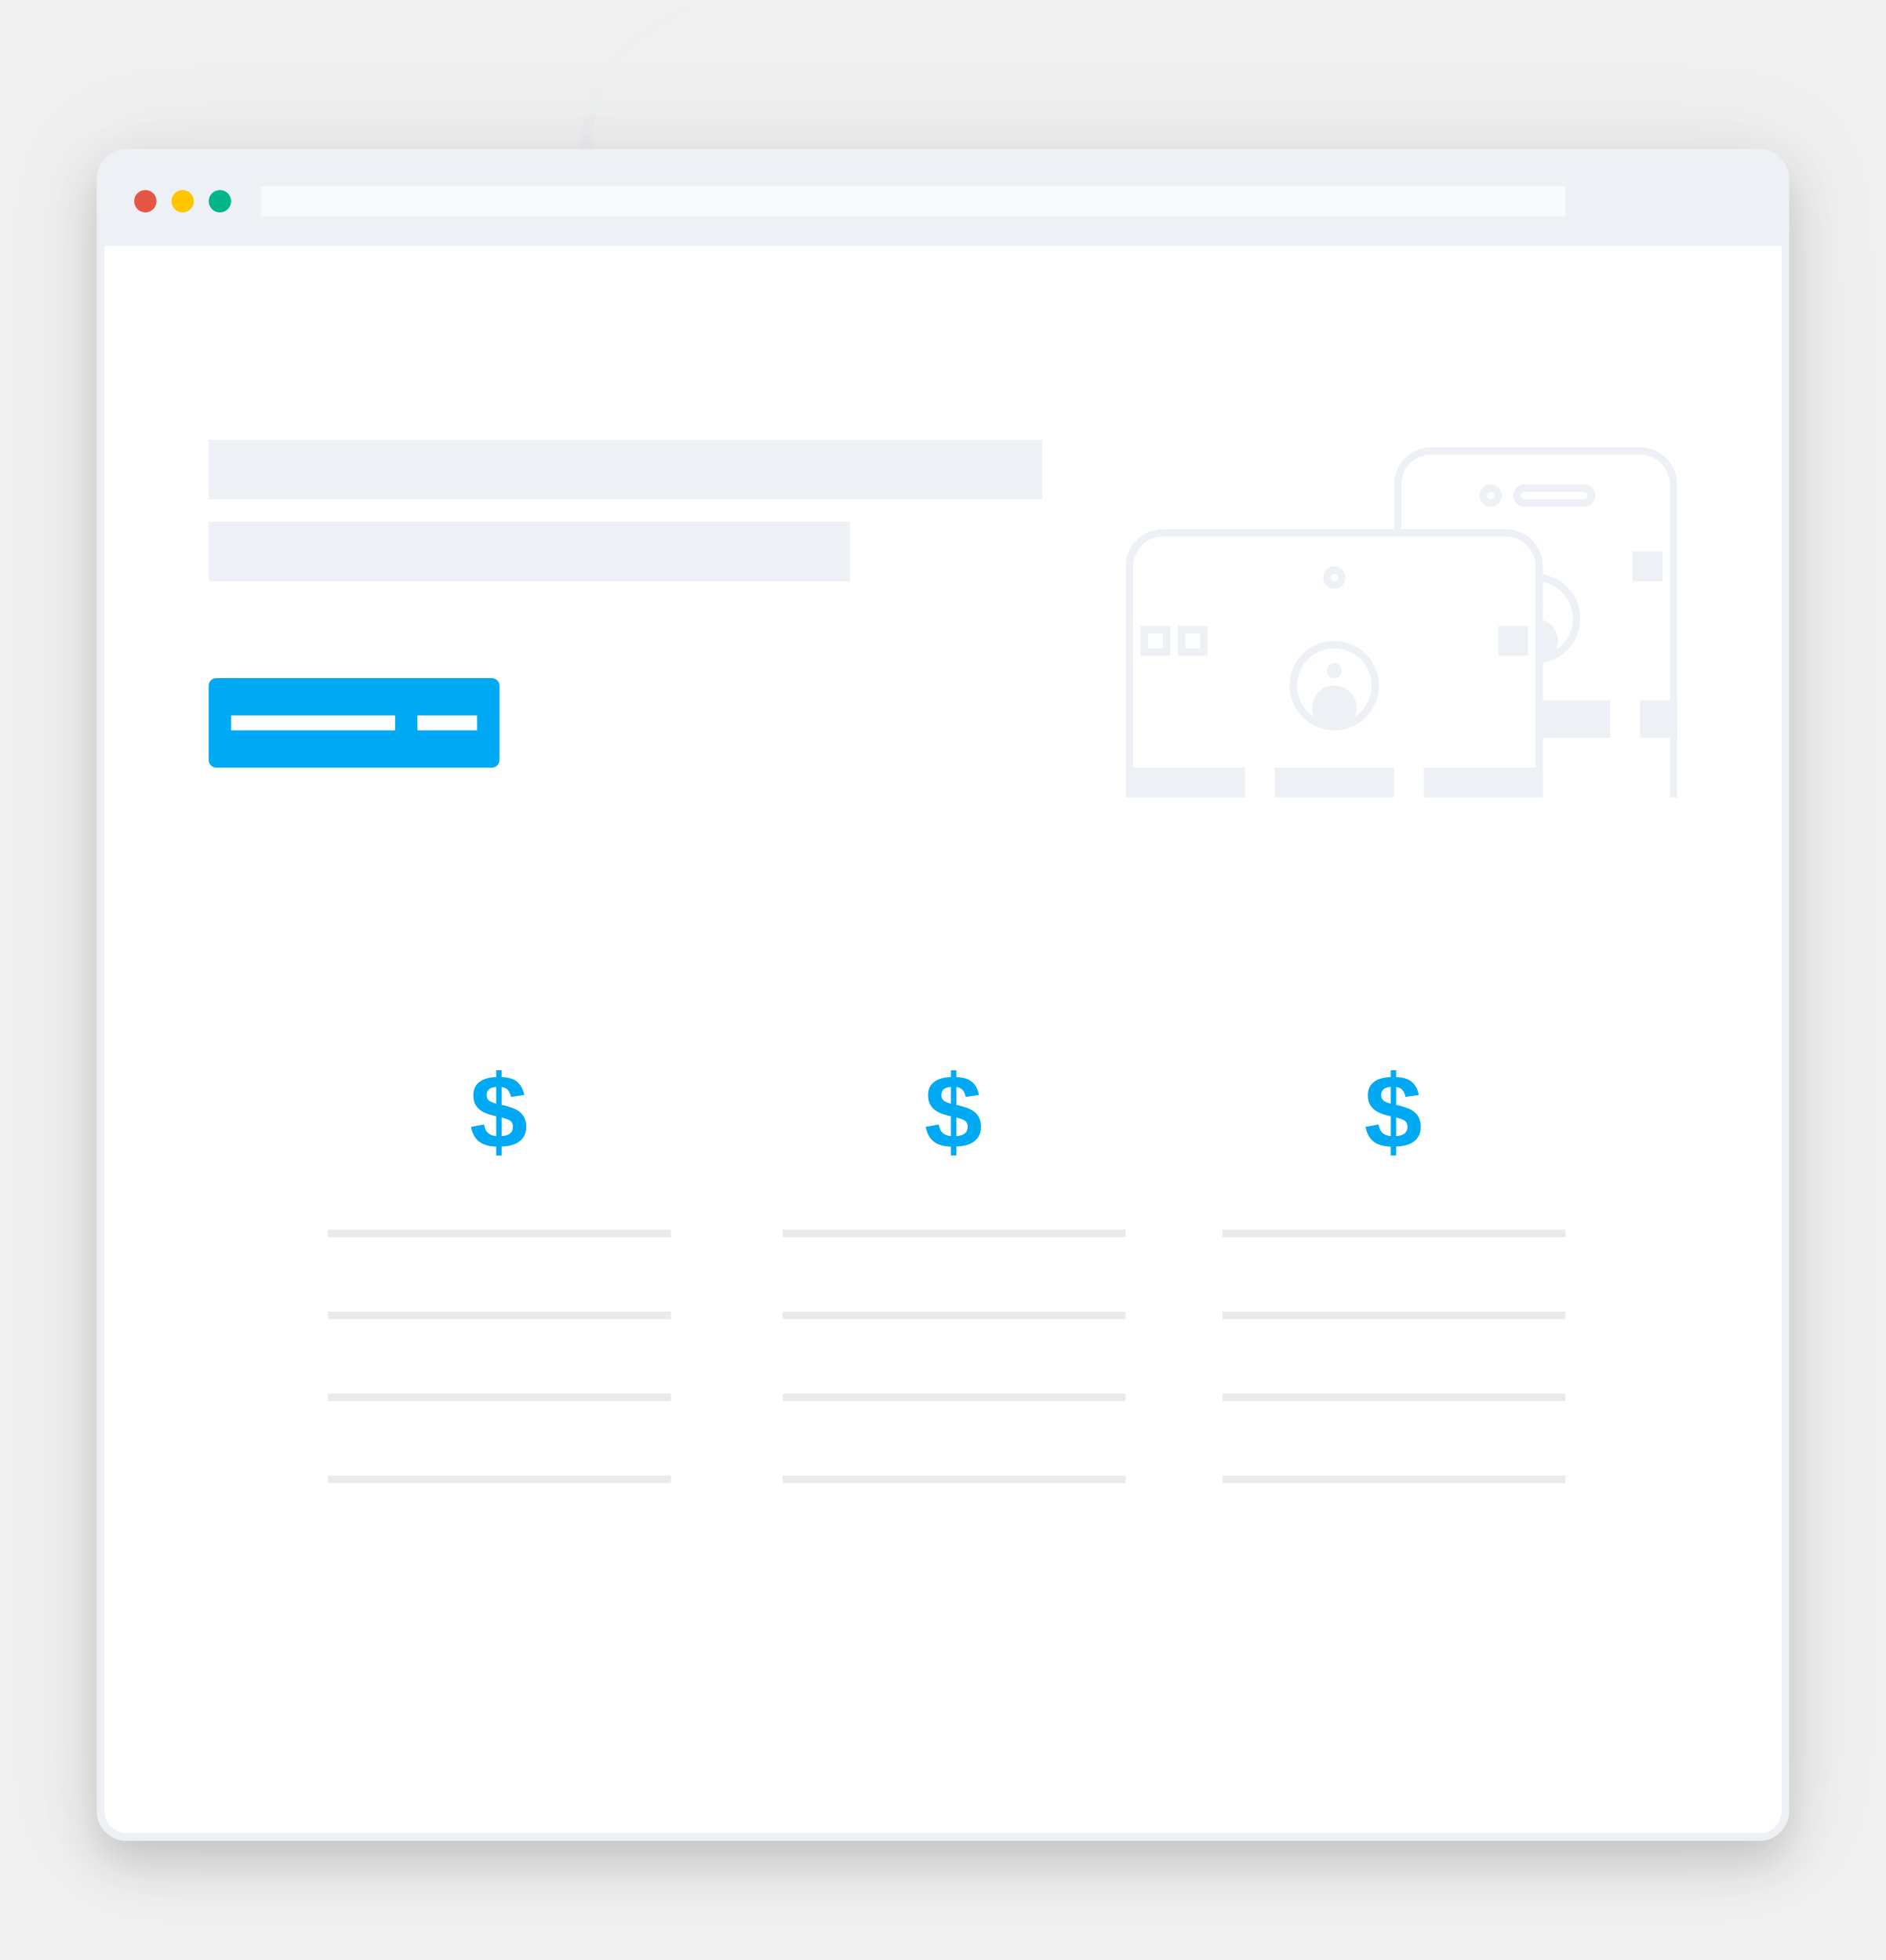
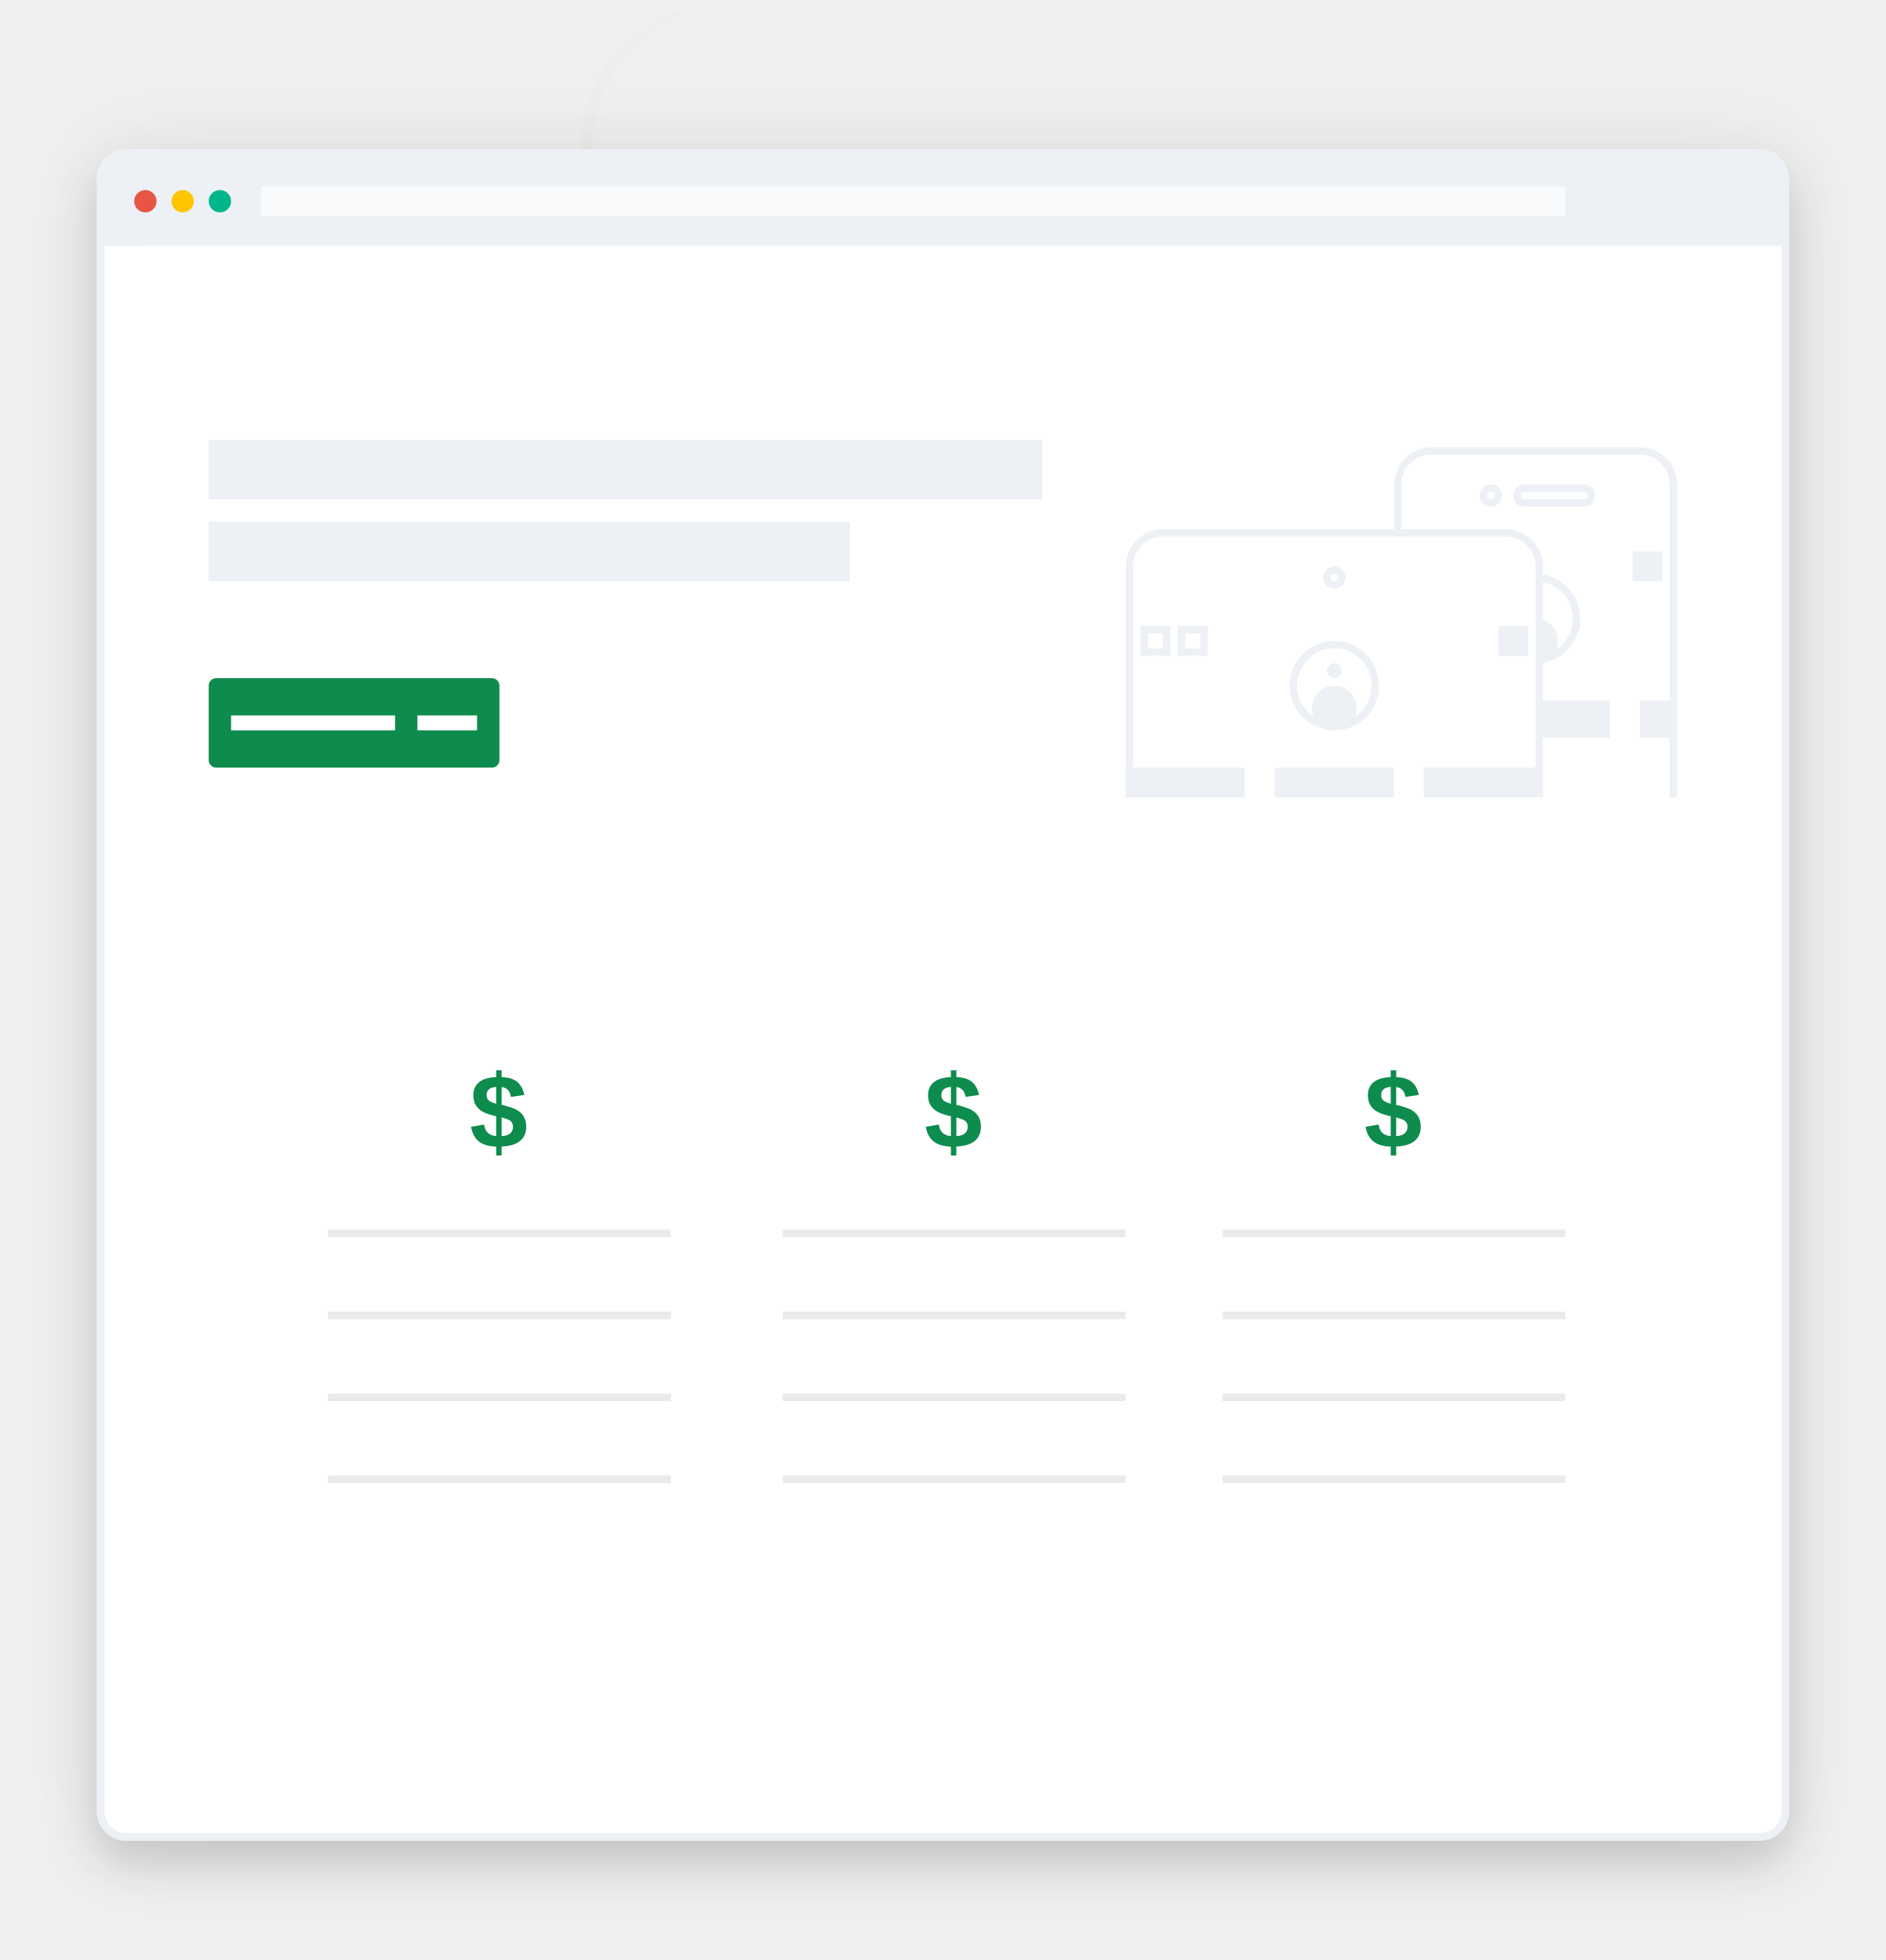
<svg xmlns="http://www.w3.org/2000/svg" xmlns:xlink="http://www.w3.org/1999/xlink" width="253px" height="263px" viewBox="0 0 253 263" version="1.1">
  <defs>
    <filter x="-50%" y="-50%" width="200%" height="200%" filterUnits="objectBoundingBox" id="filter-1">
      <feOffset dx="0" dy="3" in="SourceAlpha" result="shadowOffsetOuter1" />
      <feGaussianBlur stdDeviation="3" in="shadowOffsetOuter1" result="shadowBlurOuter1" />
      <feColorMatrix values="0 0 0 0 0   0 0 0 0 0   0 0 0 0 0  0 0 0 0.16 0" type="matrix" in="shadowBlurOuter1" result="shadowMatrixOuter1" />
      <feMerge>
        <feMergeNode in="shadowMatrixOuter1" />
        <feMergeNode in="SourceGraphic" />
      </feMerge>
    </filter>
    <filter x="-50%" y="-50%" width="200%" height="200%" filterUnits="objectBoundingBox" id="filter-2">
      <feOffset dx="0" dy="0" in="SourceAlpha" result="shadowOffsetOuter1" />
      <feGaussianBlur stdDeviation="6.5" in="shadowOffsetOuter1" result="shadowBlurOuter1" />
      <feColorMatrix values="0 0 0 0 0   0 0 0 0 0   0 0 0 0 0  0 0 0 0.058 0" type="matrix" in="shadowBlurOuter1" result="shadowMatrixOuter1" />
      <feMerge>
        <feMergeNode in="shadowMatrixOuter1" />
        <feMergeNode in="SourceGraphic" />
      </feMerge>
    </filter>
    <rect id="path-3" x="0" y="0" width="225" height="225" rx="3" />
    <mask id="mask-5" maskContentUnits="userSpaceOnUse" maskUnits="objectBoundingBox" x="-1" y="-1" width="227" height="227">
      <rect x="-1" y="-1" width="227" height="227" fill="white" />
      <use xlink:href="#path-3" fill="black" />
    </mask>
    <rect id="path-6" x="0" y="0" width="38" height="76" rx="5" />
    <mask id="mask-7" maskContentUnits="userSpaceOnUse" maskUnits="objectBoundingBox" x="0" y="0" width="38" height="76" fill="white">
      <use xlink:href="#path-6" />
    </mask>
    <mask id="mask-9" maskContentUnits="userSpaceOnUse" maskUnits="objectBoundingBox" x="0" y="0" width="38" height="76" fill="white">
      <use xlink:href="#path-6" />
    </mask>
    <circle id="path-10" cx="19" cy="23" r="6" />
    <mask id="mask-11" maskContentUnits="userSpaceOnUse" maskUnits="objectBoundingBox" x="0" y="0" width="12" height="12" fill="white">
      <use xlink:href="#path-10" />
    </mask>
    <rect id="path-12" x="-5" y="15" width="4" height="4" />
    <mask id="mask-13" maskContentUnits="userSpaceOnUse" maskUnits="objectBoundingBox" x="0" y="0" width="4" height="4" fill="white">
      <use xlink:href="#path-12" />
    </mask>
    <rect id="path-14" x="0" y="15" width="4" height="4" />
    <mask id="mask-15" maskContentUnits="userSpaceOnUse" maskUnits="objectBoundingBox" x="0" y="0" width="4" height="4" fill="white">
      <use xlink:href="#path-14" />
    </mask>
    <circle id="path-16" cx="2" cy="1.5" r="1.5" />
    <mask id="mask-17" maskContentUnits="userSpaceOnUse" maskUnits="objectBoundingBox" x="0" y="0" width="3" height="3" fill="white">
      <use xlink:href="#path-16" />
    </mask>
    <rect id="path-18" x="5" y="0" width="11" height="3" rx="1.5" />
    <mask id="mask-19" maskContentUnits="userSpaceOnUse" maskUnits="objectBoundingBox" x="0" y="0" width="11" height="3" fill="white">
      <use xlink:href="#path-18" />
    </mask>
    <rect id="path-20" x="0" y="0" width="56" height="64" rx="5" />
    <mask id="mask-21" maskContentUnits="userSpaceOnUse" maskUnits="objectBoundingBox" x="0" y="0" width="56" height="64" fill="white">
      <use xlink:href="#path-20" />
    </mask>
    <mask id="mask-23" maskContentUnits="userSpaceOnUse" maskUnits="objectBoundingBox" x="0" y="0" width="56" height="64" fill="white">
      <use xlink:href="#path-20" />
    </mask>
    <circle id="path-24" cx="28" cy="21" r="6" />
    <mask id="mask-25" maskContentUnits="userSpaceOnUse" maskUnits="objectBoundingBox" x="0" y="0" width="12" height="12" fill="white">
      <use xlink:href="#path-24" />
    </mask>
    <rect id="path-26" x="2" y="13" width="4" height="4" />
    <mask id="mask-27" maskContentUnits="userSpaceOnUse" maskUnits="objectBoundingBox" x="0" y="0" width="4" height="4" fill="white">
      <use xlink:href="#path-26" />
    </mask>
    <rect id="path-28" x="7" y="13" width="4" height="4" />
    <mask id="mask-29" maskContentUnits="userSpaceOnUse" maskUnits="objectBoundingBox" x="0" y="0" width="4" height="4" fill="white">
      <use xlink:href="#path-28" />
    </mask>
    <circle id="path-30" cx="2" cy="1.5" r="1.5" />
    <mask id="mask-31" maskContentUnits="userSpaceOnUse" maskUnits="objectBoundingBox" x="0" y="0" width="3" height="3" fill="white">
      <use xlink:href="#path-30" />
    </mask>
  </defs>
  <g id="Page-1" stroke="none" stroke-width="1" fill="none" fill-rule="evenodd">
    <g id="Artboard-3" transform="translate(-428, -141)">
      <g id="copypaste3" filter="url(#filter-1)" transform="translate(442, 141)">
-         <g id="arrowtoo" opacity="0.015" transform="translate(78, 32) scale(-1, 1) rotate(180) translate(-78, -32) translate(63, 0)" fill="#03A9F4">
+         <g id="arrowtoo" opacity="0.015" transform="translate(78, 32) scale(-1, 1) rotate(180) translate(-78, -32) translate(63, 0)" fill="#118C4E">
          <path d="M16.788,7.712 C14.739,7.233 12.391,6.62 10.008,6.145 C7.987,5.743 7.97,5.815 6.83,2.493 C8.016,2.685 8.924,2.832 9.627,2.947 C10.114,1.075 10.786,-0.306 12.958,0.135 C15.943,0.739 18.9,1.486 21.91,1.964 C23.898,2.278 25.959,2.223 28.419,2.357 C30.415,4.11 29.85,6.498 28.934,9.442 C27.423,14.298 26.718,19.373 25.587,24.339 C25.084,26.55 24.415,28.733 23.718,30.898 C23.573,31.345 22.966,31.658 22.572,32.033 C22.27,31.537 21.77,31.073 21.713,30.54 C21.624,29.751 21.894,28.915 21.936,28.097 C22.244,22.212 22.554,16.327 22.802,10.441 C22.833,9.671 22.52,8.901 22.207,7.342 C19.213,9.934 16.269,11.865 14.12,14.457 C7.094,22.926 2.631,32.389 2.511,43.559 C2.414,52.499 6.726,58.162 14.121,61.927 C14.61,62.175 15.091,62.437 15.357,63.18 C13.952,62.523 12.503,61.942 11.15,61.195 C5.538,58.1 1.934,53.593 1.106,46.88 C-0.148,36.704 2.3,27.312 7.992,18.693 C10.51,14.879 13.714,11.509 16.788,7.712" id="Fill-1" />
        </g>
        <g id="browser" transform="translate(0, 21)">
          <g id="main-window" filter="url(#filter-2)">
            <mask id="mask-4" fill="white">
              <use xlink:href="#path-3" />
            </mask>
            <g id="Mask">
              <use fill="#EDF1F5" fill-rule="evenodd" xlink:href="#path-3" />
              <use stroke="#EDF1F5" mask="url(#mask-5)" stroke-width="2" xlink:href="#path-3" />
            </g>
            <rect id="window-mask" fill="#FFFFFF" mask="url(#mask-4)" x="-1" y="12" width="227" height="213" />
            <rect id="window-mask-copy" fill="#FFFFFF" mask="url(#mask-4)" x="5" y="12" width="227" height="169" />
            <g id="iphone" mask="url(#mask-4)">
              <g transform="translate(173, 39)">
                <mask id="mask-8" fill="white">
                  <use xlink:href="#path-6" />
                </mask>
                <g id="Rectangle-37" stroke="#EDF1F5" mask="url(#mask-7)" stroke-width="2" fill="#FFFFFF" fill-rule="evenodd">
                  <use mask="url(#mask-9)" xlink:href="#path-6" />
                </g>
                <g id="Oval-43" stroke="none" fill="none" mask="url(#mask-8)" stroke-width="2">
                  <use stroke="#EDF1F5" mask="url(#mask-11)" xlink:href="#path-10" />
                </g>
                <circle id="Oval-46" stroke="none" fill="#EDF1F5" fill-rule="evenodd" mask="url(#mask-8)" cx="19" cy="21" r="1" />
                <circle id="Oval-46-Copy" stroke="none" fill="#EDF1F5" fill-rule="evenodd" mask="url(#mask-8)" cx="19" cy="26" r="3" />
                <rect id="Rectangle-212" stroke="none" fill="#EDF1F5" fill-rule="evenodd" mask="url(#mask-8)" x="32" y="14" width="4" height="4" />
                <g id="Rectangle-212-Copy" stroke="none" fill="none" mask="url(#mask-8)" stroke-width="2">
                  <use stroke="#EDF1F5" mask="url(#mask-13)" xlink:href="#path-12" />
                </g>
                <g id="Rectangle-212-Copy" stroke="none" fill="none" mask="url(#mask-8)" stroke-width="2">
                  <use stroke="#EDF1F5" mask="url(#mask-15)" xlink:href="#path-14" />
                </g>
                <path d="M-6.509,32.5 L48.5,32.5" id="Line-Copy-4" stroke="#EDF1F5" stroke-width="1" stroke-linecap="square" fill="none" mask="url(#mask-8)" />
                <path d="M-6.509,40.5 L48.5,40.5" id="Line-Copy-5" stroke="#EDF1F5" stroke-width="1" stroke-linecap="square" fill="none" mask="url(#mask-8)" />
                <rect id="Rectangle-209-Copy" stroke="none" fill="#EDF1F5" fill-rule="evenodd" mask="url(#mask-8)" x="13" y="34" width="16" height="5" />
                <rect id="Rectangle-209-Copy-2" stroke="none" fill="#EDF1F5" fill-rule="evenodd" mask="url(#mask-8)" x="33" y="34" width="16" height="5" />
                <path d="M-8.509,11.5 L46.5,11.5" id="Line" stroke="#EDF1F5" stroke-width="1" stroke-linecap="square" fill="none" mask="url(#mask-8)" />
                <g id="Group-7" stroke="none" stroke-width="1" fill="none" fill-rule="evenodd" mask="url(#mask-8)">
                  <g transform="translate(11, 5)" id="Group-2">
                    <g>
                      <use id="Oval-9" stroke="#EDF1F5" mask="url(#mask-17)" stroke-width="2" fill="#FFFFFF" xlink:href="#path-16" />
                      <use id="Rectangle-106" stroke="#EDF1F5" mask="url(#mask-19)" stroke-width="2" fill="#FFFFFF" xlink:href="#path-18" />
                    </g>
                  </g>
                </g>
              </g>
            </g>
            <g id="ipad" mask="url(#mask-4)">
              <g transform="translate(137, 50)">
                <mask id="mask-22" fill="white">
                  <use xlink:href="#path-20" />
                </mask>
                <g id="Rectangle-37" stroke="#EDF1F5" mask="url(#mask-21)" stroke-width="2" fill="#FFFFFF" fill-rule="evenodd">
                  <use mask="url(#mask-23)" xlink:href="#path-20" />
                </g>
                <g id="Oval-43" stroke="none" fill="none" mask="url(#mask-22)" stroke-width="2">
                  <use stroke="#EDF1F5" mask="url(#mask-25)" xlink:href="#path-24" />
                </g>
                <circle id="Oval-46" stroke="none" fill="#EDF1F5" fill-rule="evenodd" mask="url(#mask-22)" cx="28" cy="19" r="1" />
                <circle id="Oval-46-Copy" stroke="none" fill="#EDF1F5" fill-rule="evenodd" mask="url(#mask-22)" cx="28" cy="24" r="3" />
                <rect id="Rectangle-212" stroke="none" fill="#EDF1F5" fill-rule="evenodd" mask="url(#mask-22)" x="50" y="13" width="4" height="4" />
                <g id="Rectangle-212-Copy" stroke="none" fill="none" mask="url(#mask-22)" stroke-width="2">
                  <use stroke="#EDF1F5" mask="url(#mask-27)" xlink:href="#path-26" />
                </g>
                <g id="Rectangle-212-Copy" stroke="none" fill="none" mask="url(#mask-22)" stroke-width="2">
                  <use stroke="#EDF1F5" mask="url(#mask-29)" xlink:href="#path-28" />
                </g>
                <path d="M0.491,11.5 L55.5,11.5" id="Line" stroke="#EDF1F5" stroke-width="1" stroke-linecap="square" fill="none" mask="url(#mask-22)" />
                <path d="M0.491,30.5 L55.5,30.5" id="Line-Copy-4" stroke="#EDF1F5" stroke-width="1" stroke-linecap="square" fill="none" mask="url(#mask-22)" />
                <path d="M0.491,38.5 L55.5,38.5" id="Line-Copy-5" stroke="#EDF1F5" stroke-width="1" stroke-linecap="square" fill="none" mask="url(#mask-22)" />
                <rect id="Rectangle-209" stroke="none" fill="#EDF1F5" fill-rule="evenodd" mask="url(#mask-22)" x="0" y="32" width="16" height="5" />
                <rect id="Rectangle-209-Copy" stroke="none" fill="#EDF1F5" fill-rule="evenodd" mask="url(#mask-22)" x="20" y="32" width="16" height="5" />
                <rect id="Rectangle-209-Copy-2" stroke="none" fill="#EDF1F5" fill-rule="evenodd" mask="url(#mask-22)" x="40" y="32" width="16" height="5" />
                <g id="Group-7" stroke="none" stroke-width="1" fill="none" fill-rule="evenodd" mask="url(#mask-22)">
                  <g transform="translate(26, 5)" stroke="#EDF1F5" id="Oval-9" stroke-width="2" fill="#FFFFFF">
                    <use mask="url(#mask-31)" xlink:href="#path-30" />
                  </g>
                </g>
              </g>
            </g>
            <g id="headline" mask="url(#mask-4)" fill="#EDF1F5">
              <g transform="translate(14, 38)">
                <rect id="Rectangle-40" x="0" y="0" width="111.834" height="8" />
                <rect id="Rectangle-40-Copy" x="0" y="11" width="86.026" height="8" />
              </g>
            </g>
            <rect id="section" fill="#FFFFFF" mask="url(#mask-4)" x="-1" y="86" width="227" height="74" />
            <g id="CTA" mask="url(#mask-4)">
              <g transform="translate(14, 70)">
-                 <rect id="Rectangle-104" fill="#03A9F4" x="0" y="0" width="39" height="12" rx="1" />
+                 <rect id="Rectangle-104" fill="#118C4E" x="0" y="0" width="39" height="12" rx="1" />
                <rect id="Rectangle-105" fill="#FFFFFF" x="3" y="5" width="22" height="2" />
                <rect id="Rectangle-105-Copy" fill="#FFFFFF" x="28" y="5" width="8" height="2" />
              </g>
            </g>
          </g>
          <g id="top" transform="translate(4, 4)">
            <circle id="Oval-1" fill="#00B68A" cx="11.5" cy="2" r="1.5" />
            <circle id="Oval-1-Copy" fill="#FFC600" cx="6.5" cy="2" r="1.5" />
            <circle id="Oval-1-Copy-2" fill="#E75545" cx="1.5" cy="2" r="1.5" />
            <rect id="address-bar" fill="#FFFFFF" opacity="0.625" x="17" y="0" width="175" height="4" />
          </g>
        </g>
        <g id="price" transform="translate(150, 141)">
          <path d="M0.5,57.5 L45.5,57.5" id="Line" stroke="#979797" stroke-linecap="square" opacity="0.205" />
          <path d="M0.5,46.5 L45.5,46.5" id="Line" stroke="#979797" stroke-linecap="square" opacity="0.205" />
          <path d="M0.5,35.5 L45.5,35.5" id="Line" stroke="#979797" stroke-linecap="square" opacity="0.205" />
-           <text id="$" font-family="Arial-BoldMT, Arial" font-size="14" font-weight="bold" fill="#03A9F4">
+           <text id="$" font-family="Arial-BoldMT, Arial" font-size="14" font-weight="bold" fill="#118C4E">
            <tspan x="19" y="13">$</tspan>
          </text>
          <path d="M0.5,24.5 L45.5,24.5" id="Line" stroke="#979797" stroke-linecap="square" opacity="0.205" />
        </g>
        <g id="price" transform="translate(91, 141)">
          <path d="M0.5,57.5 L45.5,57.5" id="Line" stroke="#979797" stroke-linecap="square" opacity="0.205" />
          <path d="M0.5,46.5 L45.5,46.5" id="Line" stroke="#979797" stroke-linecap="square" opacity="0.205" />
          <path d="M0.5,35.5 L45.5,35.5" id="Line" stroke="#979797" stroke-linecap="square" opacity="0.205" />
-           <text id="$" font-family="Arial-BoldMT, Arial" font-size="14" font-weight="bold" fill="#03A9F4">
+           <text id="$" font-family="Arial-BoldMT, Arial" font-size="14" font-weight="bold" fill="#118C4E">
            <tspan x="19" y="13">$</tspan>
          </text>
          <path d="M0.5,24.5 L45.5,24.5" id="Line" stroke="#979797" stroke-linecap="square" opacity="0.205" />
        </g>
        <g id="price" transform="translate(30, 141)">
          <path d="M0.5,57.5 L45.5,57.5" id="Line" stroke="#979797" stroke-linecap="square" opacity="0.205" />
          <path d="M0.5,46.5 L45.5,46.5" id="Line" stroke="#979797" stroke-linecap="square" opacity="0.205" />
          <path d="M0.5,35.5 L45.5,35.5" id="Line" stroke="#979797" stroke-linecap="square" opacity="0.205" />
-           <text id="$" font-family="Arial-BoldMT, Arial" font-size="14" font-weight="bold" fill="#03A9F4">
+           <text id="$" font-family="Arial-BoldMT, Arial" font-size="14" font-weight="bold" fill="#118C4E">
            <tspan x="19" y="13">$</tspan>
          </text>
          <path d="M0.5,24.5 L45.5,24.5" id="Line" stroke="#979797" stroke-linecap="square" opacity="0.205" />
        </g>
      </g>
    </g>
  </g>
</svg>
